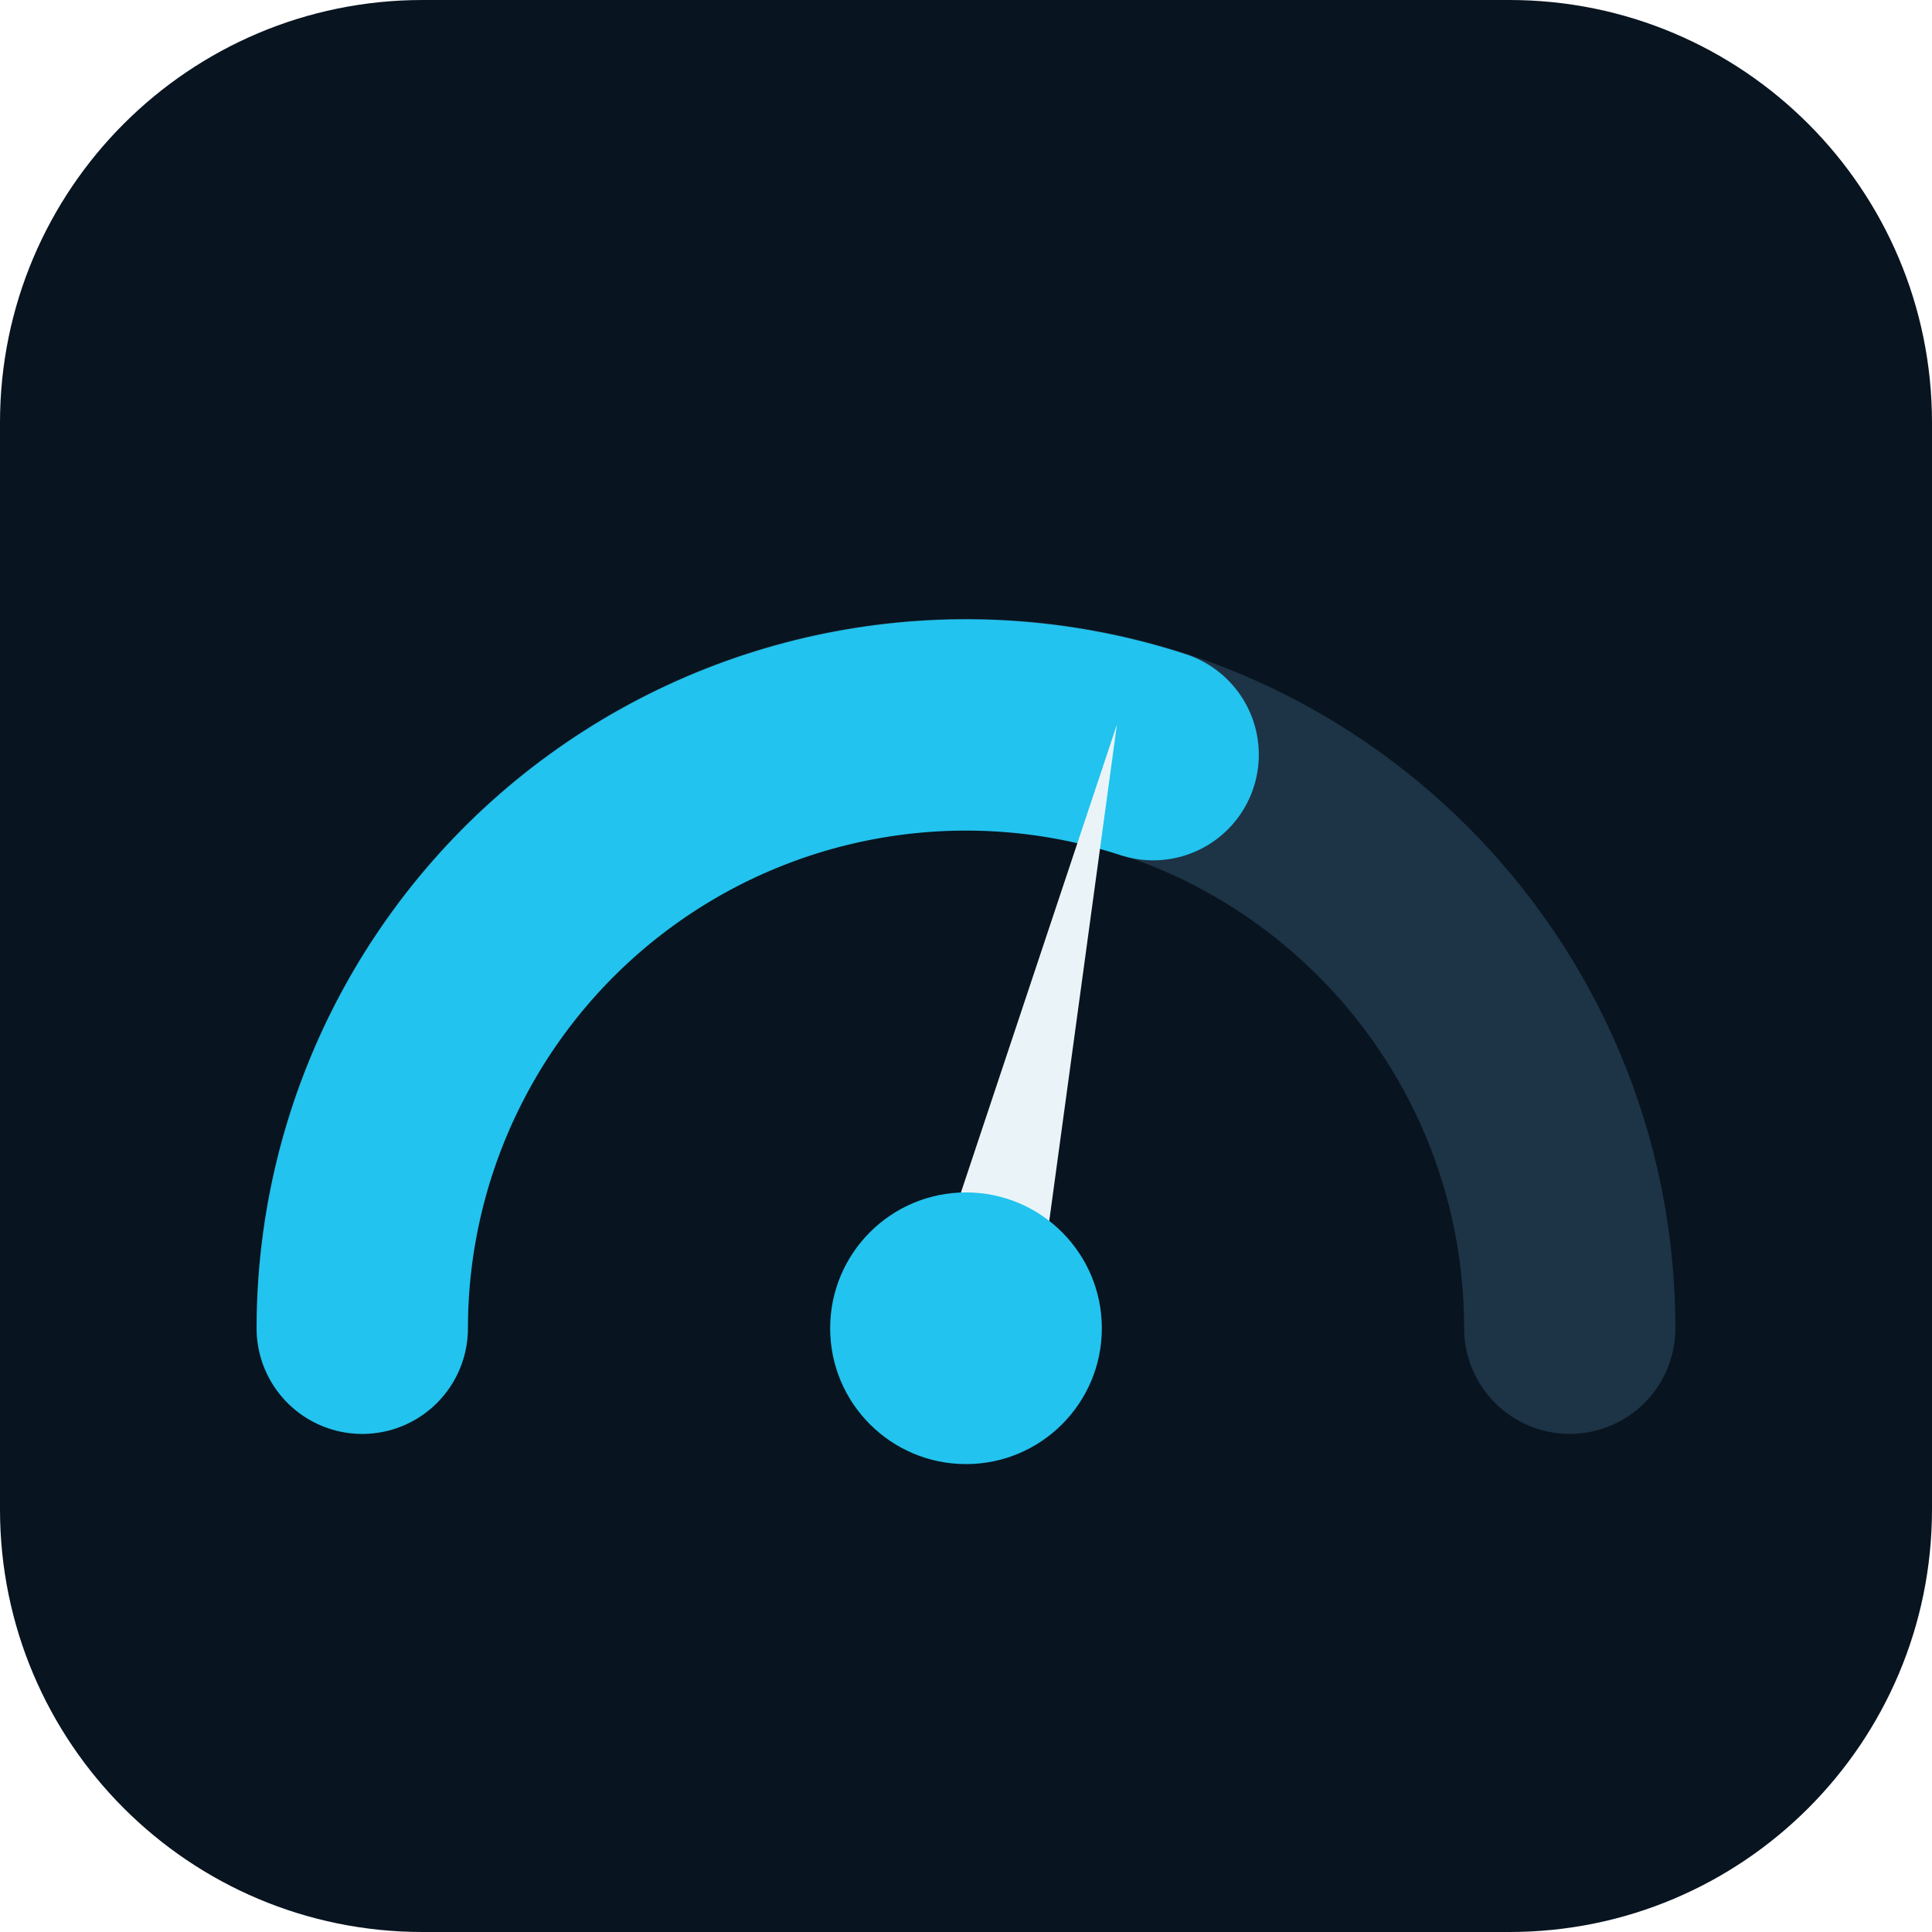
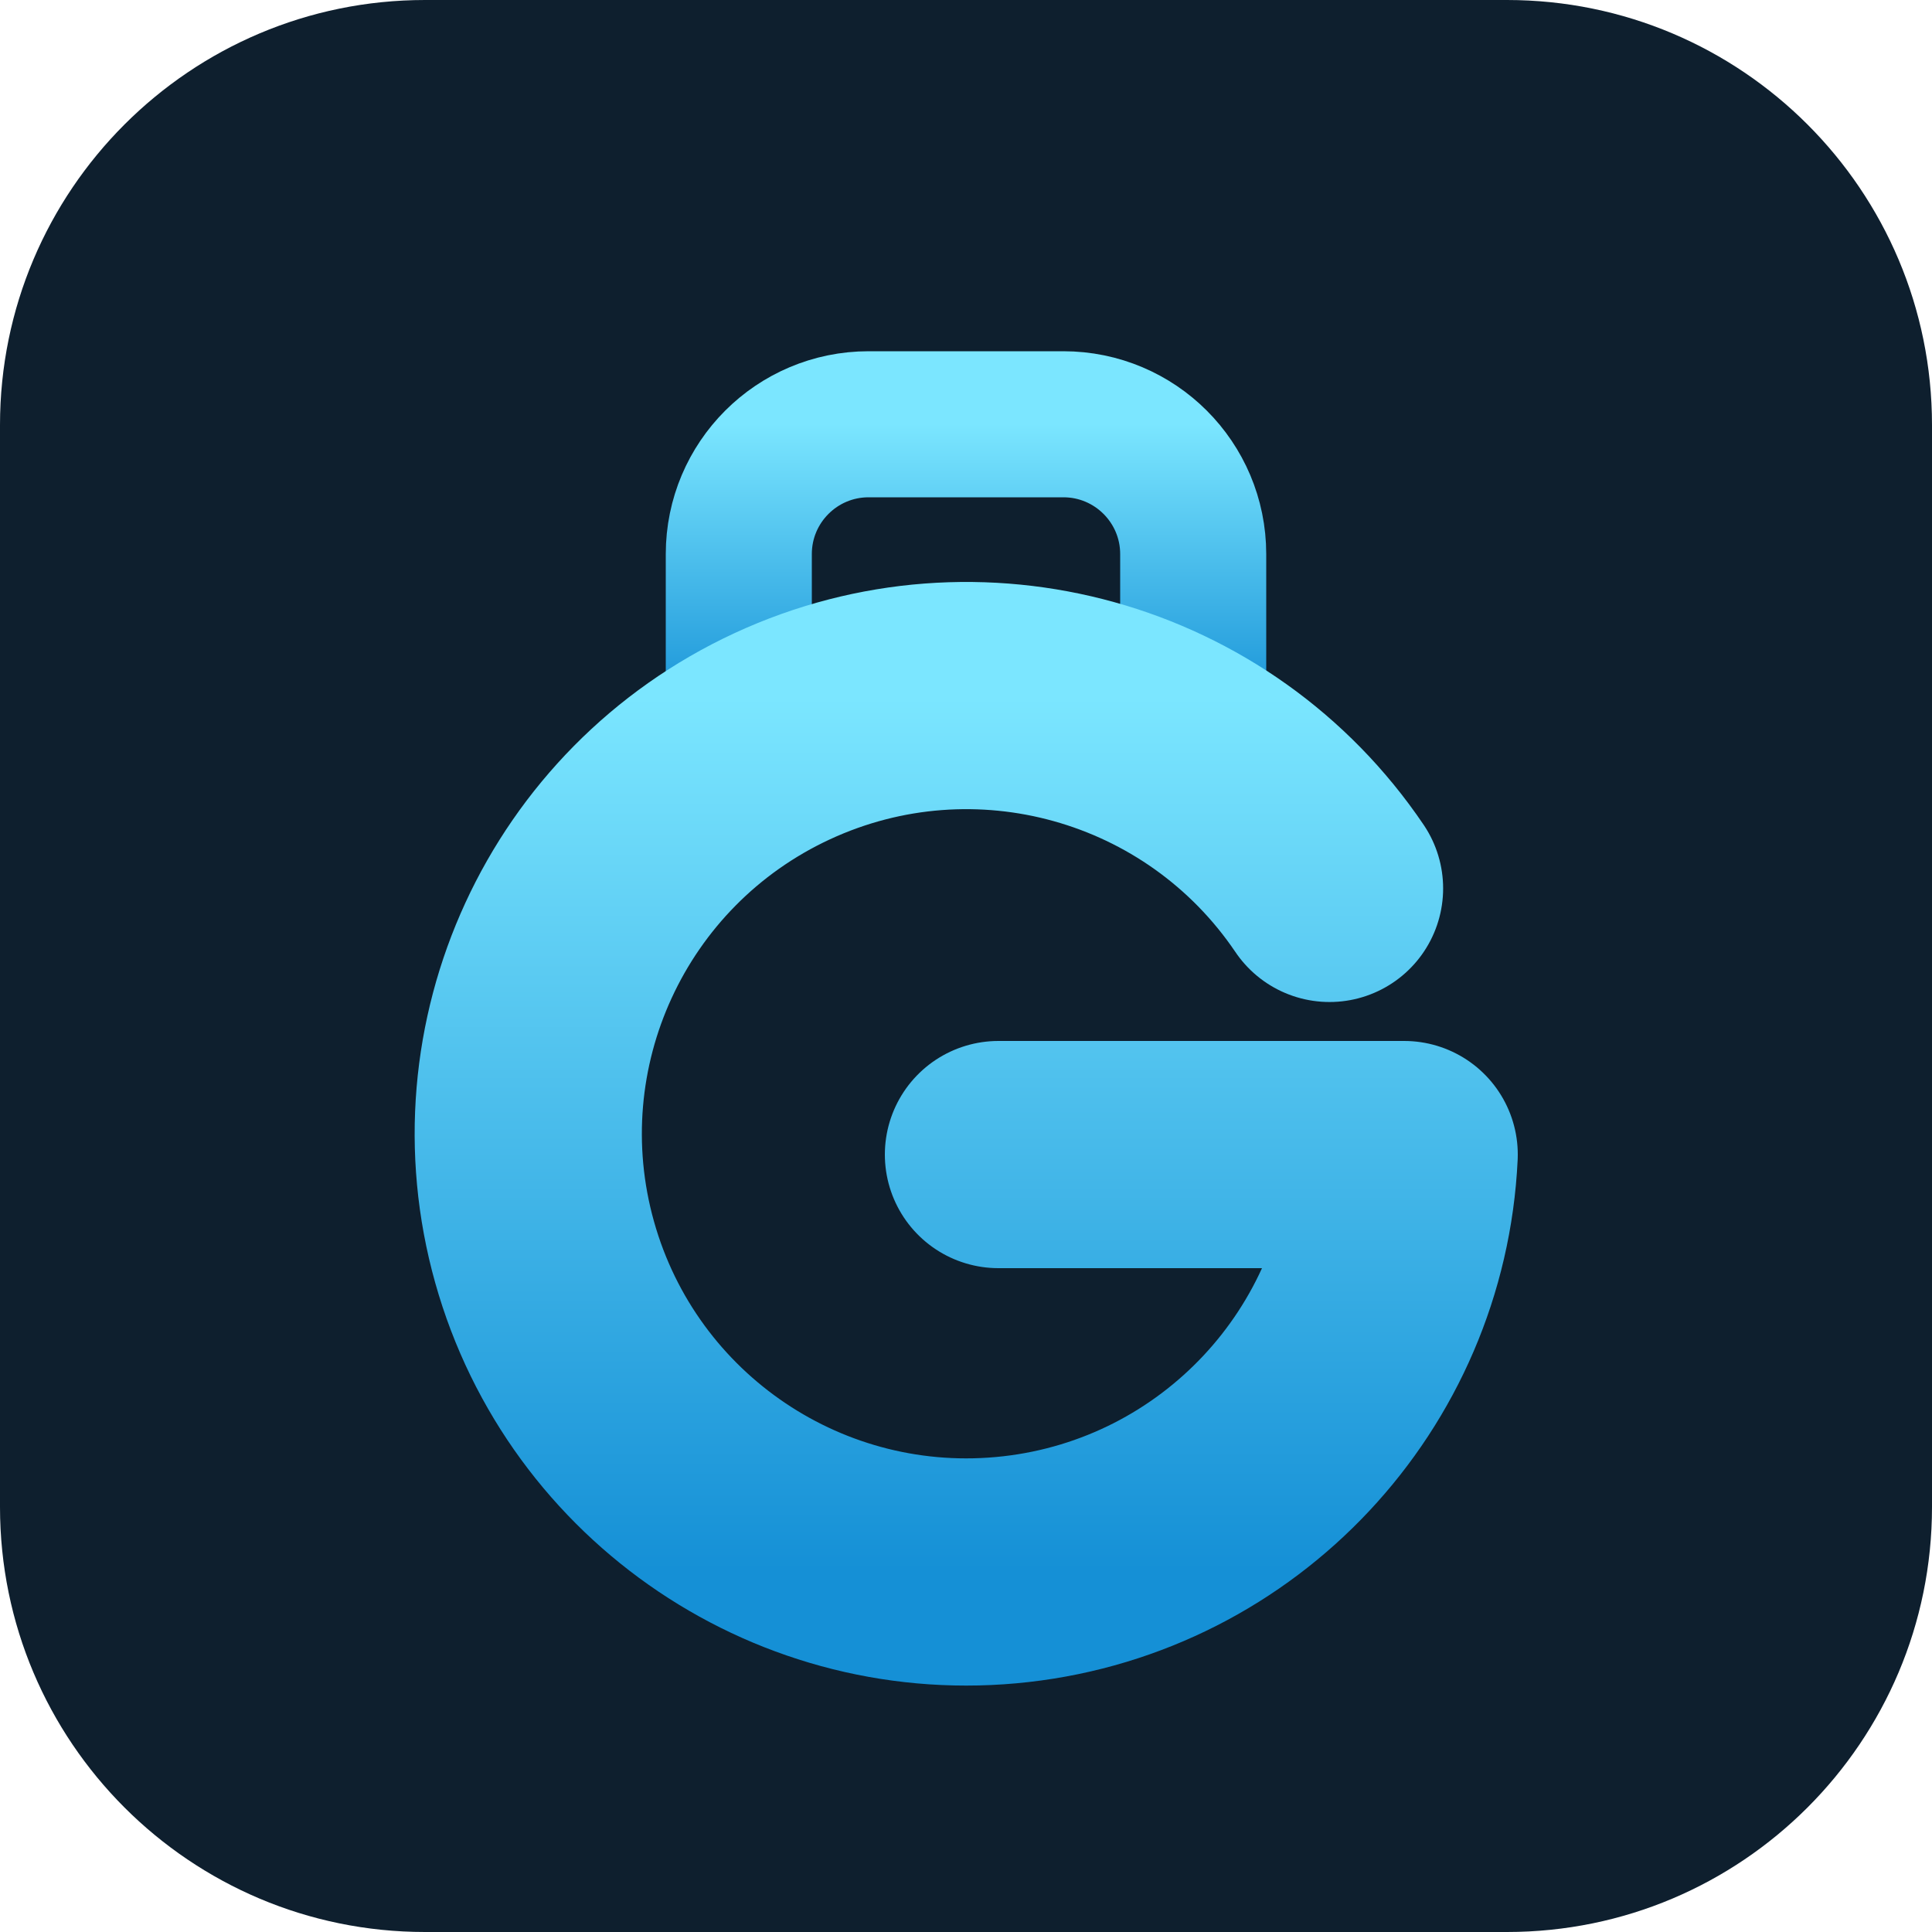
- <svg xmlns="http://www.w3.org/2000/svg" viewBox="0 0 64 64">
-   <rect width="64" height="64" rx="14" fill="#08141F" />
-   <path d="M12 44 A20 20 0 0 1 52 44" fill="none" stroke="#1D3346" stroke-width="7" stroke-linecap="round" />
-   <path d="M12 44 A20 20 0 0 1 38.2 25" fill="none" stroke="#22C3EE" stroke-width="7" stroke-linecap="round" />
-   <path d="M30 45 L37 24 L34 46 Z" fill="#EAF4F8" />
-   <circle cx="32" cy="44" r="4.5" fill="#22C3EE" />
+ <svg xmlns="http://www.w3.org/2000/svg" viewBox="0 0 100 100">
+   <rect width="100" height="100" rx="22" fill="#0E1F2E" />
+   <g transform="translate(8 6) scale(.84)">
+     <defs>
+       <linearGradient id="g" x1="0" y1="0" x2="0" y2="1">
+         <stop offset="0" stop-color="#7BE6FF" />
+         <stop offset="1" stop-color="#1590D6" />
+       </linearGradient>
+     </defs>
+     <path d="M36 37 V27 a8 8 0 0 1 8 -8 h12 a8 8 0 0 1 8 8 V37" fill="none" stroke="url(#g)" stroke-width="9" stroke-linecap="round" />
+     <path d="M72.4 47.6 A27 27 0 1 0 77 64 L52 64" fill="none" stroke="url(#g)" stroke-width="14" stroke-linecap="round" stroke-linejoin="round" />
+   </g>
</svg>
